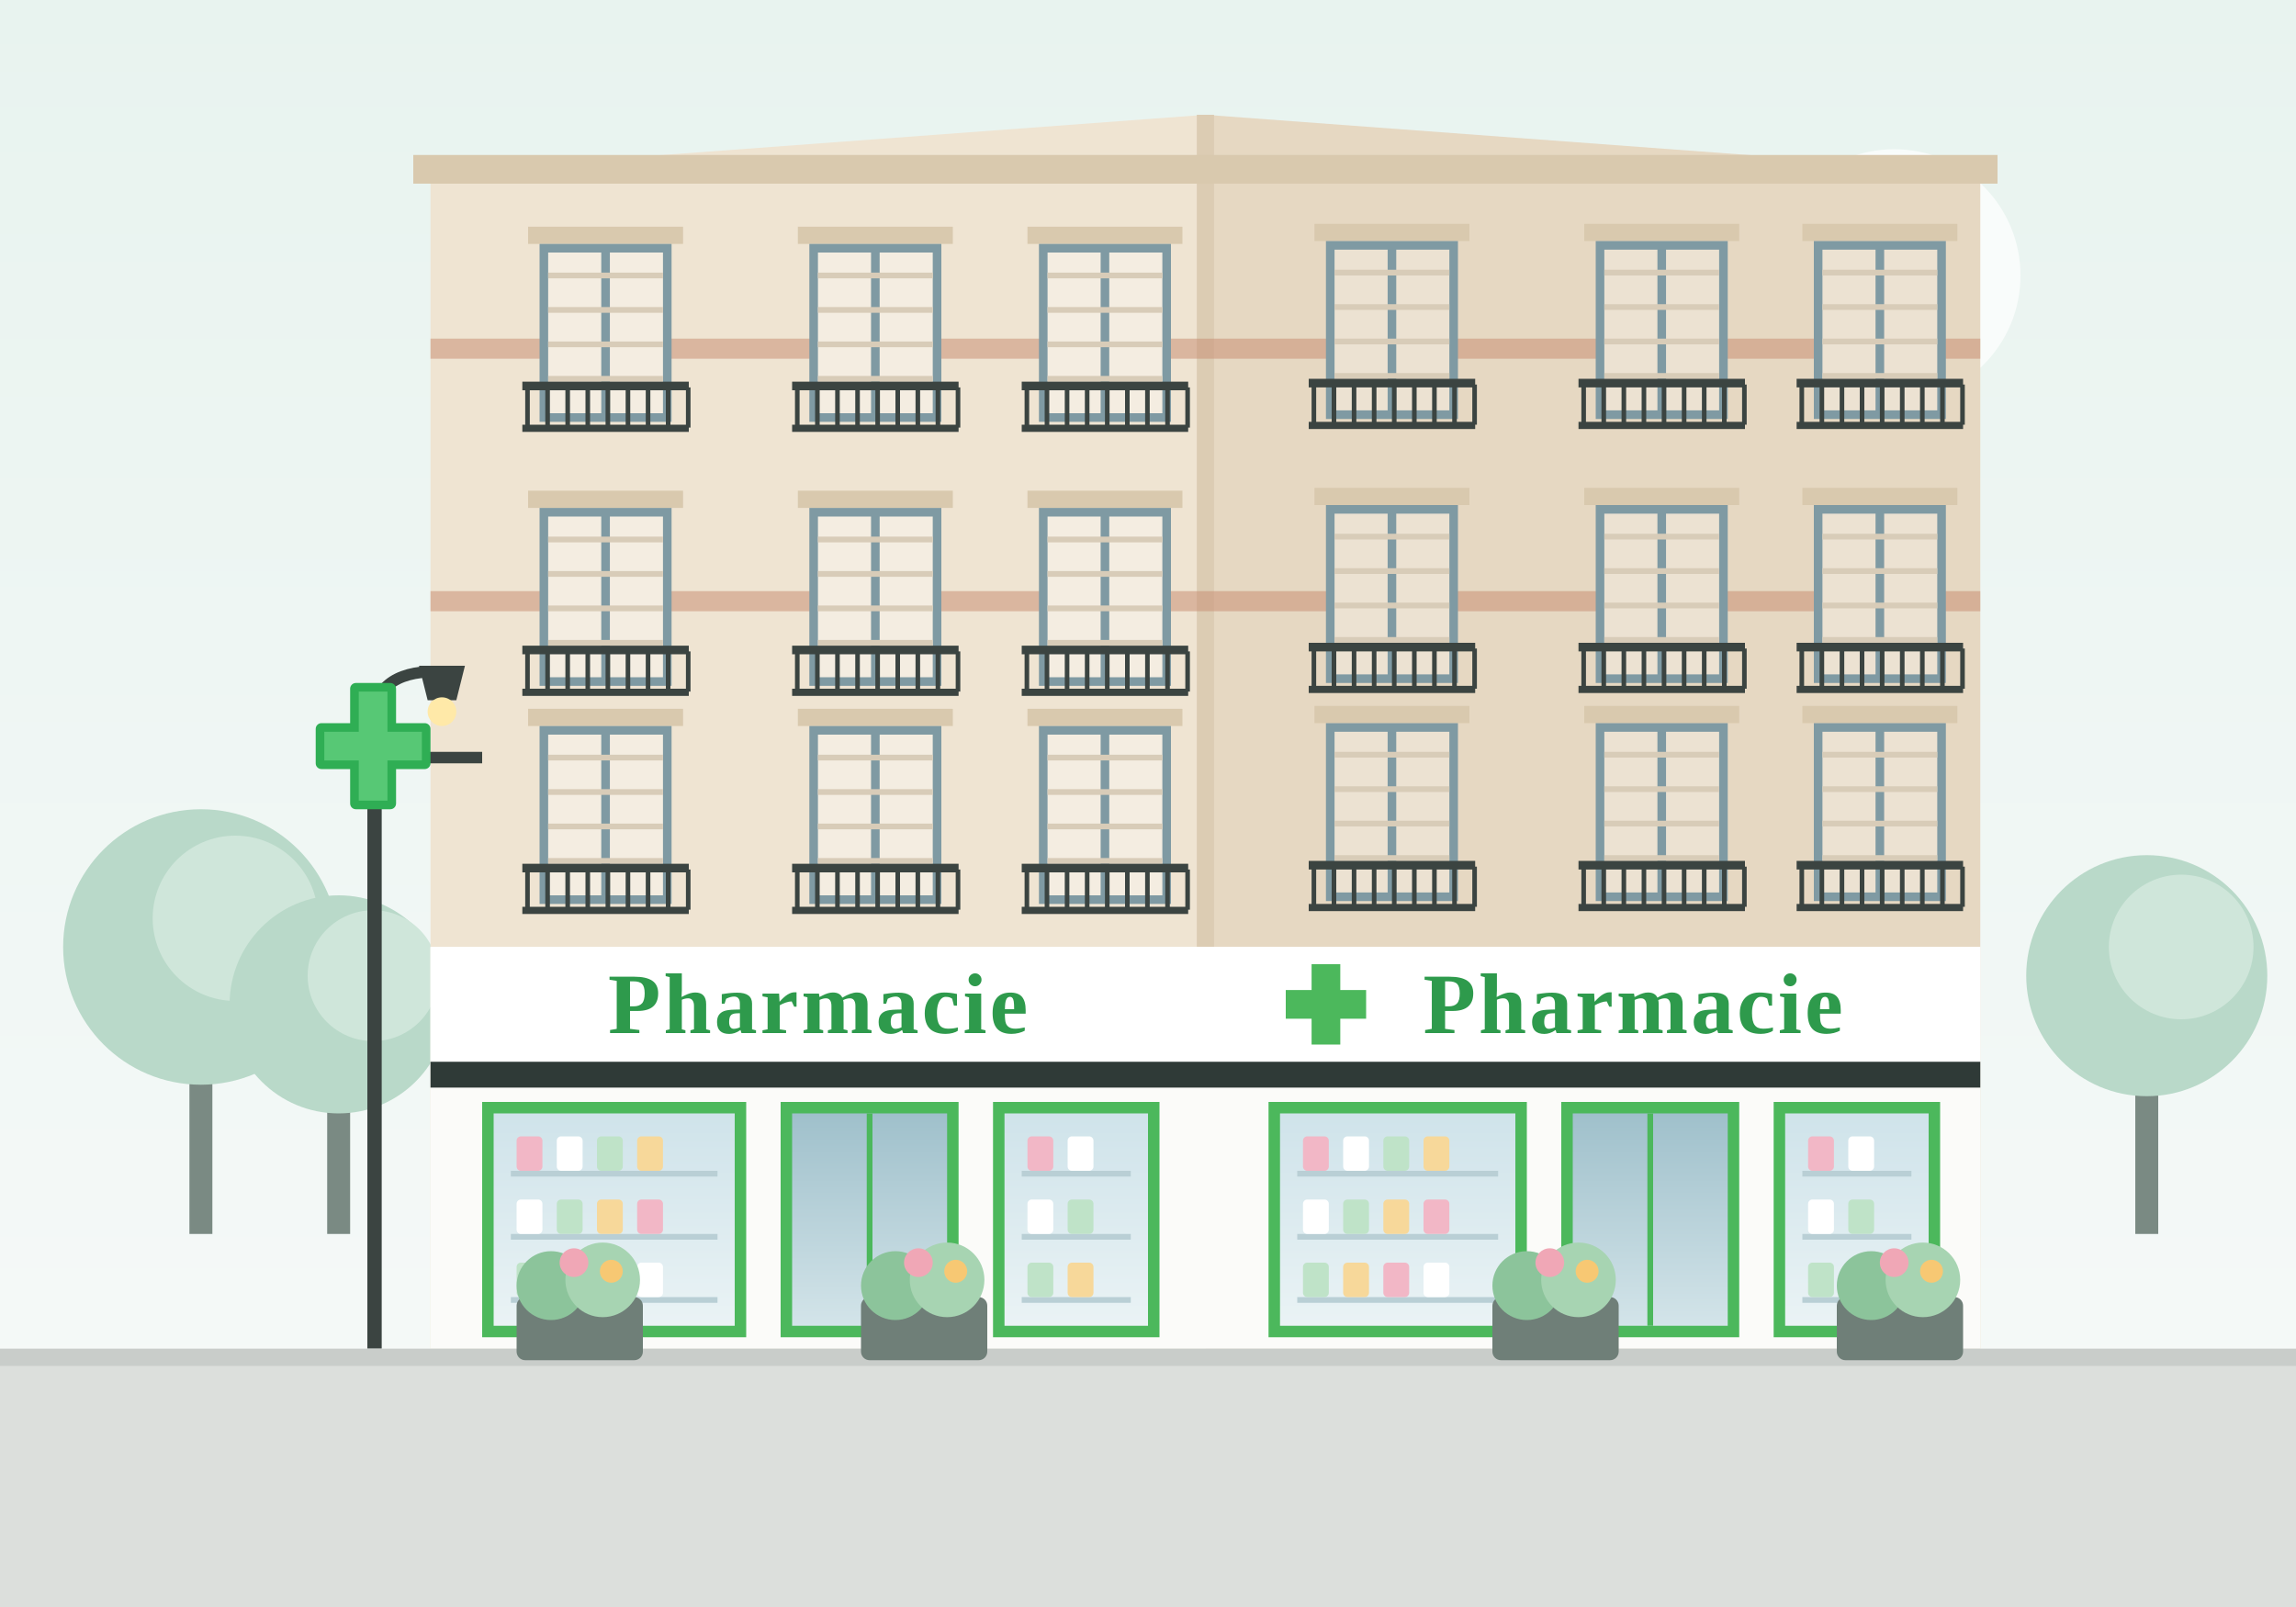
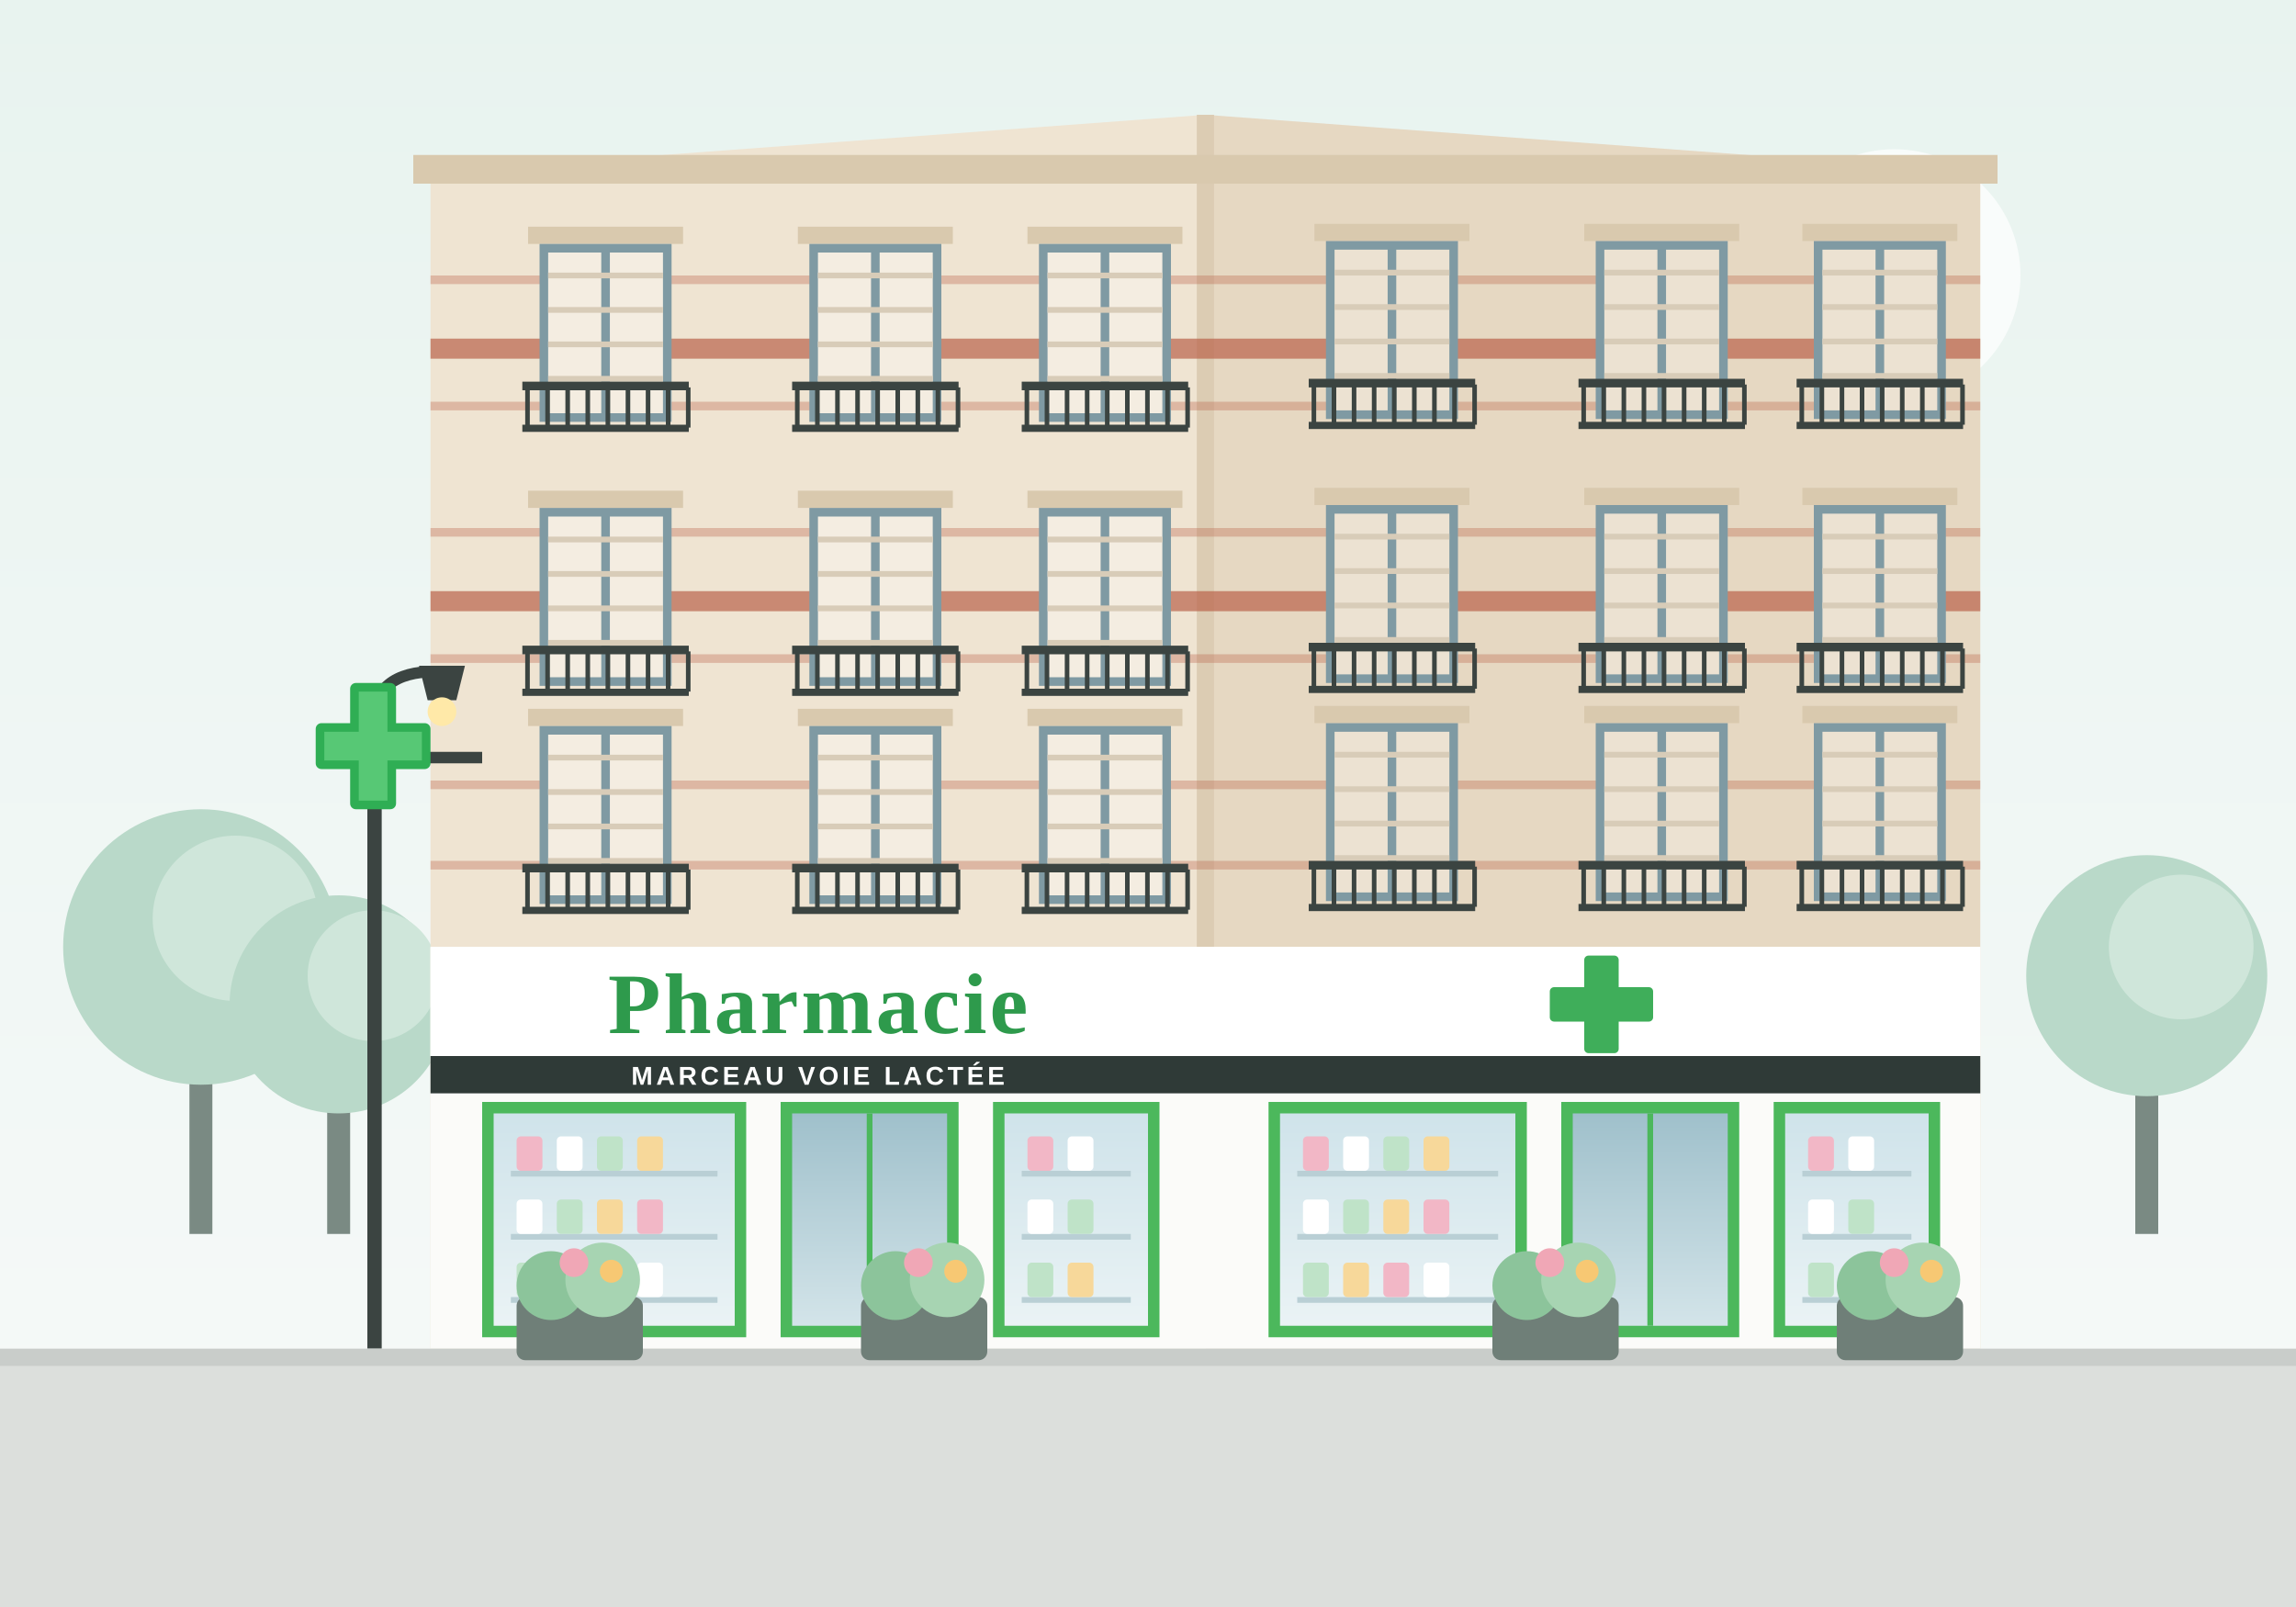
<svg xmlns="http://www.w3.org/2000/svg" viewBox="0 0 800 560" role="img" aria-label="Illustration de la façade d'une pharmacie à l'angle d'un immeuble">
  <defs>
    <linearGradient id="sky" x1="0" y1="0" x2="0" y2="1">
      <stop offset="0" stop-color="#e8f3ef" />
      <stop offset="1" stop-color="#f7faf9" />
    </linearGradient>
    <linearGradient id="glass" x1="0" y1="0" x2="0" y2="1">
      <stop offset="0" stop-color="#cfe3ea" />
      <stop offset="1" stop-color="#eaf3f5" />
    </linearGradient>
    <linearGradient id="glassD" x1="0" y1="0" x2="0" y2="1">
      <stop offset="0" stop-color="#9fc0cb" />
      <stop offset="1" stop-color="#d3e4e9" />
    </linearGradient>
  </defs>
  <rect width="800" height="560" fill="url(#sky)" />
  <circle cx="660" cy="96" r="44" fill="#fff" opacity=".7" />
  <rect x="66" y="330" width="8" height="100" fill="#7a8a83" />
  <circle cx="70" cy="330" r="48" fill="#b9d9c9" />
  <circle cx="82" cy="320" r="28.8" fill="#cfe6da" />
  <rect x="114" y="350" width="8" height="80" fill="#7a8a83" />
  <circle cx="118" cy="350" r="38" fill="#b9d9c9" />
  <circle cx="130" cy="340" r="22.8" fill="#cfe6da" />
  <rect x="744" y="340" width="8" height="90" fill="#7a8a83" />
  <circle cx="748" cy="340" r="42" fill="#b9d9c9" />
  <circle cx="760" cy="330" r="25.2" fill="#cfe6da" />
  <polygon points="150,60 420,40 420,470 150,470" fill="#efe4d2" />
  <polygon points="420,40 690,60 690,470 420,470" fill="#e6d8c2" />
  <rect x="417" y="40" width="6" height="290" fill="#dcccb3" />
-   <rect x="150" y="118" width="540" height="7" fill="#c98f74" opacity=".55" />
-   <rect x="150" y="206" width="540" height="7" fill="#c98f74" opacity=".55" />
+   <rect x="150" y="118" width="540" height="7" fill="#b9634a" opacity=".7" />
+   <rect x="150" y="206" width="540" height="7" fill="#b9634a" opacity=".7" />
+   <rect x="150" y="96" width="540" height="3" fill="#b9634a" opacity=".35" />
+   <rect x="150" y="140" width="540" height="3" fill="#b9634a" opacity=".35" />
+   <rect x="150" y="184" width="540" height="3" fill="#b9634a" opacity=".35" />
+   <rect x="150" y="228" width="540" height="3" fill="#b9634a" opacity=".35" />
+   <rect x="150" y="272" width="540" height="3" fill="#b9634a" opacity=".35" />
+   <rect x="150" y="300" width="540" height="3" fill="#b9634a" opacity=".35" />
  <rect x="144" y="54" width="552" height="10" fill="#d9c9ae" />
  <rect x="184" y="79" width="54" height="6" fill="#d9c9ae" />
  <rect x="188" y="85" width="46" height="62" fill="#7f9aa3" />
  <rect x="191" y="88" width="18.5" height="56" fill="#f4ede1" />
  <rect x="212.5" y="88" width="18.5" height="56" fill="#f4ede1" />
  <rect x="191" y="95" width="40" height="2" fill="#d8ccb8" />
  <rect x="191" y="107" width="40" height="2" fill="#d8ccb8" />
  <rect x="191" y="119" width="40" height="2" fill="#d8ccb8" />
  <rect x="191" y="131" width="40" height="2" fill="#d8ccb8" />
  <rect x="182" y="133" width="58" height="3" fill="#3b4441" />
  <rect x="183.0" y="135" width="1.6" height="14" fill="#3b4441" />
  <rect x="190.0" y="135" width="1.6" height="14" fill="#3b4441" />
  <rect x="197.0" y="135" width="1.6" height="14" fill="#3b4441" />
  <rect x="204.0" y="135" width="1.6" height="14" fill="#3b4441" />
  <rect x="211.0" y="135" width="1.6" height="14" fill="#3b4441" />
  <rect x="218.0" y="135" width="1.6" height="14" fill="#3b4441" />
  <rect x="225.0" y="135" width="1.6" height="14" fill="#3b4441" />
  <rect x="232.0" y="135" width="1.6" height="14" fill="#3b4441" />
  <rect x="239.0" y="135" width="1.6" height="14" fill="#3b4441" />
  <rect x="182" y="148" width="58" height="2.5" fill="#3b4441" />
  <rect x="278" y="79" width="54" height="6" fill="#d9c9ae" />
  <rect x="282" y="85" width="46" height="62" fill="#7f9aa3" />
  <rect x="285" y="88" width="18.5" height="56" fill="#f4ede1" />
  <rect x="306.5" y="88" width="18.5" height="56" fill="#f4ede1" />
  <rect x="285" y="95" width="40" height="2" fill="#d8ccb8" />
  <rect x="285" y="107" width="40" height="2" fill="#d8ccb8" />
  <rect x="285" y="119" width="40" height="2" fill="#d8ccb8" />
  <rect x="285" y="131" width="40" height="2" fill="#d8ccb8" />
  <rect x="276" y="133" width="58" height="3" fill="#3b4441" />
  <rect x="277.0" y="135" width="1.6" height="14" fill="#3b4441" />
  <rect x="284.0" y="135" width="1.6" height="14" fill="#3b4441" />
  <rect x="291.0" y="135" width="1.6" height="14" fill="#3b4441" />
  <rect x="298.0" y="135" width="1.6" height="14" fill="#3b4441" />
  <rect x="305.0" y="135" width="1.6" height="14" fill="#3b4441" />
  <rect x="312.0" y="135" width="1.6" height="14" fill="#3b4441" />
  <rect x="319.0" y="135" width="1.6" height="14" fill="#3b4441" />
  <rect x="326.0" y="135" width="1.6" height="14" fill="#3b4441" />
  <rect x="333.0" y="135" width="1.6" height="14" fill="#3b4441" />
  <rect x="276" y="148" width="58" height="2.5" fill="#3b4441" />
  <rect x="358" y="79" width="54" height="6" fill="#d9c9ae" />
  <rect x="362" y="85" width="46" height="62" fill="#7f9aa3" />
  <rect x="365" y="88" width="18.5" height="56" fill="#f4ede1" />
  <rect x="386.5" y="88" width="18.5" height="56" fill="#f4ede1" />
  <rect x="365" y="95" width="40" height="2" fill="#d8ccb8" />
  <rect x="365" y="107" width="40" height="2" fill="#d8ccb8" />
  <rect x="365" y="119" width="40" height="2" fill="#d8ccb8" />
  <rect x="365" y="131" width="40" height="2" fill="#d8ccb8" />
  <rect x="356" y="133" width="58" height="3" fill="#3b4441" />
  <rect x="357.0" y="135" width="1.6" height="14" fill="#3b4441" />
  <rect x="364.0" y="135" width="1.6" height="14" fill="#3b4441" />
  <rect x="371.0" y="135" width="1.6" height="14" fill="#3b4441" />
  <rect x="378.0" y="135" width="1.6" height="14" fill="#3b4441" />
  <rect x="385.0" y="135" width="1.6" height="14" fill="#3b4441" />
  <rect x="392.0" y="135" width="1.6" height="14" fill="#3b4441" />
  <rect x="399.0" y="135" width="1.6" height="14" fill="#3b4441" />
  <rect x="406.0" y="135" width="1.6" height="14" fill="#3b4441" />
  <rect x="413.0" y="135" width="1.6" height="14" fill="#3b4441" />
  <rect x="356" y="148" width="58" height="2.5" fill="#3b4441" />
  <rect x="458" y="78" width="54" height="6" fill="#d9c9ae" />
  <rect x="462" y="84" width="46" height="62" fill="#7f9aa3" />
  <rect x="465" y="87" width="18.5" height="56" fill="#ece2d2" />
  <rect x="486.5" y="87" width="18.5" height="56" fill="#ece2d2" />
  <rect x="465" y="94" width="40" height="2" fill="#d8ccb8" />
  <rect x="465" y="106" width="40" height="2" fill="#d8ccb8" />
  <rect x="465" y="118" width="40" height="2" fill="#d8ccb8" />
  <rect x="465" y="130" width="40" height="2" fill="#d8ccb8" />
  <rect x="456" y="132" width="58" height="3" fill="#3b4441" />
  <rect x="457.0" y="134" width="1.6" height="14" fill="#3b4441" />
  <rect x="464.0" y="134" width="1.6" height="14" fill="#3b4441" />
  <rect x="471.0" y="134" width="1.6" height="14" fill="#3b4441" />
  <rect x="478.0" y="134" width="1.6" height="14" fill="#3b4441" />
  <rect x="485.0" y="134" width="1.6" height="14" fill="#3b4441" />
  <rect x="492.0" y="134" width="1.6" height="14" fill="#3b4441" />
  <rect x="499.0" y="134" width="1.6" height="14" fill="#3b4441" />
  <rect x="506.0" y="134" width="1.6" height="14" fill="#3b4441" />
  <rect x="513.0" y="134" width="1.6" height="14" fill="#3b4441" />
  <rect x="456" y="147" width="58" height="2.5" fill="#3b4441" />
  <rect x="552" y="78" width="54" height="6" fill="#d9c9ae" />
  <rect x="556" y="84" width="46" height="62" fill="#7f9aa3" />
  <rect x="559" y="87" width="18.5" height="56" fill="#ece2d2" />
  <rect x="580.5" y="87" width="18.5" height="56" fill="#ece2d2" />
  <rect x="559" y="94" width="40" height="2" fill="#d8ccb8" />
  <rect x="559" y="106" width="40" height="2" fill="#d8ccb8" />
  <rect x="559" y="118" width="40" height="2" fill="#d8ccb8" />
  <rect x="559" y="130" width="40" height="2" fill="#d8ccb8" />
  <rect x="550" y="132" width="58" height="3" fill="#3b4441" />
  <rect x="551.0" y="134" width="1.6" height="14" fill="#3b4441" />
  <rect x="558.0" y="134" width="1.6" height="14" fill="#3b4441" />
  <rect x="565.0" y="134" width="1.6" height="14" fill="#3b4441" />
  <rect x="572.0" y="134" width="1.6" height="14" fill="#3b4441" />
  <rect x="579.0" y="134" width="1.6" height="14" fill="#3b4441" />
  <rect x="586.0" y="134" width="1.6" height="14" fill="#3b4441" />
  <rect x="593.0" y="134" width="1.6" height="14" fill="#3b4441" />
  <rect x="600.0" y="134" width="1.6" height="14" fill="#3b4441" />
  <rect x="607.0" y="134" width="1.6" height="14" fill="#3b4441" />
  <rect x="550" y="147" width="58" height="2.5" fill="#3b4441" />
  <rect x="628" y="78" width="54" height="6" fill="#d9c9ae" />
  <rect x="632" y="84" width="46" height="62" fill="#7f9aa3" />
  <rect x="635" y="87" width="18.5" height="56" fill="#ece2d2" />
  <rect x="656.5" y="87" width="18.5" height="56" fill="#ece2d2" />
  <rect x="635" y="94" width="40" height="2" fill="#d8ccb8" />
  <rect x="635" y="106" width="40" height="2" fill="#d8ccb8" />
  <rect x="635" y="118" width="40" height="2" fill="#d8ccb8" />
  <rect x="635" y="130" width="40" height="2" fill="#d8ccb8" />
  <rect x="626" y="132" width="58" height="3" fill="#3b4441" />
  <rect x="627.0" y="134" width="1.6" height="14" fill="#3b4441" />
  <rect x="634.0" y="134" width="1.6" height="14" fill="#3b4441" />
  <rect x="641.0" y="134" width="1.6" height="14" fill="#3b4441" />
  <rect x="648.0" y="134" width="1.6" height="14" fill="#3b4441" />
  <rect x="655.0" y="134" width="1.6" height="14" fill="#3b4441" />
  <rect x="662.0" y="134" width="1.6" height="14" fill="#3b4441" />
  <rect x="669.0" y="134" width="1.6" height="14" fill="#3b4441" />
  <rect x="676.0" y="134" width="1.6" height="14" fill="#3b4441" />
  <rect x="683.0" y="134" width="1.6" height="14" fill="#3b4441" />
  <rect x="626" y="147" width="58" height="2.5" fill="#3b4441" />
  <rect x="184" y="171" width="54" height="6" fill="#d9c9ae" />
  <rect x="188" y="177" width="46" height="62" fill="#7f9aa3" />
  <rect x="191" y="180" width="18.5" height="56" fill="#f4ede1" />
  <rect x="212.5" y="180" width="18.5" height="56" fill="#f4ede1" />
  <rect x="191" y="187" width="40" height="2" fill="#d8ccb8" />
  <rect x="191" y="199" width="40" height="2" fill="#d8ccb8" />
  <rect x="191" y="211" width="40" height="2" fill="#d8ccb8" />
  <rect x="191" y="223" width="40" height="2" fill="#d8ccb8" />
  <rect x="182" y="225" width="58" height="3" fill="#3b4441" />
  <rect x="183.0" y="227" width="1.6" height="14" fill="#3b4441" />
  <rect x="190.0" y="227" width="1.6" height="14" fill="#3b4441" />
  <rect x="197.0" y="227" width="1.6" height="14" fill="#3b4441" />
  <rect x="204.0" y="227" width="1.6" height="14" fill="#3b4441" />
  <rect x="211.0" y="227" width="1.6" height="14" fill="#3b4441" />
  <rect x="218.0" y="227" width="1.6" height="14" fill="#3b4441" />
  <rect x="225.0" y="227" width="1.6" height="14" fill="#3b4441" />
  <rect x="232.0" y="227" width="1.6" height="14" fill="#3b4441" />
  <rect x="239.0" y="227" width="1.6" height="14" fill="#3b4441" />
  <rect x="182" y="240" width="58" height="2.5" fill="#3b4441" />
  <rect x="278" y="171" width="54" height="6" fill="#d9c9ae" />
  <rect x="282" y="177" width="46" height="62" fill="#7f9aa3" />
  <rect x="285" y="180" width="18.5" height="56" fill="#f4ede1" />
  <rect x="306.5" y="180" width="18.5" height="56" fill="#f4ede1" />
  <rect x="285" y="187" width="40" height="2" fill="#d8ccb8" />
  <rect x="285" y="199" width="40" height="2" fill="#d8ccb8" />
  <rect x="285" y="211" width="40" height="2" fill="#d8ccb8" />
  <rect x="285" y="223" width="40" height="2" fill="#d8ccb8" />
  <rect x="276" y="225" width="58" height="3" fill="#3b4441" />
  <rect x="277.0" y="227" width="1.6" height="14" fill="#3b4441" />
  <rect x="284.0" y="227" width="1.6" height="14" fill="#3b4441" />
  <rect x="291.0" y="227" width="1.6" height="14" fill="#3b4441" />
  <rect x="298.0" y="227" width="1.6" height="14" fill="#3b4441" />
  <rect x="305.0" y="227" width="1.6" height="14" fill="#3b4441" />
  <rect x="312.0" y="227" width="1.6" height="14" fill="#3b4441" />
  <rect x="319.0" y="227" width="1.6" height="14" fill="#3b4441" />
  <rect x="326.0" y="227" width="1.6" height="14" fill="#3b4441" />
  <rect x="333.0" y="227" width="1.6" height="14" fill="#3b4441" />
  <rect x="276" y="240" width="58" height="2.5" fill="#3b4441" />
  <rect x="358" y="171" width="54" height="6" fill="#d9c9ae" />
  <rect x="362" y="177" width="46" height="62" fill="#7f9aa3" />
  <rect x="365" y="180" width="18.5" height="56" fill="#f4ede1" />
  <rect x="386.5" y="180" width="18.5" height="56" fill="#f4ede1" />
  <rect x="365" y="187" width="40" height="2" fill="#d8ccb8" />
  <rect x="365" y="199" width="40" height="2" fill="#d8ccb8" />
  <rect x="365" y="211" width="40" height="2" fill="#d8ccb8" />
  <rect x="365" y="223" width="40" height="2" fill="#d8ccb8" />
  <rect x="356" y="225" width="58" height="3" fill="#3b4441" />
  <rect x="357.0" y="227" width="1.6" height="14" fill="#3b4441" />
  <rect x="364.0" y="227" width="1.6" height="14" fill="#3b4441" />
  <rect x="371.0" y="227" width="1.6" height="14" fill="#3b4441" />
  <rect x="378.0" y="227" width="1.6" height="14" fill="#3b4441" />
  <rect x="385.0" y="227" width="1.6" height="14" fill="#3b4441" />
  <rect x="392.0" y="227" width="1.6" height="14" fill="#3b4441" />
  <rect x="399.0" y="227" width="1.6" height="14" fill="#3b4441" />
  <rect x="406.0" y="227" width="1.6" height="14" fill="#3b4441" />
  <rect x="413.0" y="227" width="1.6" height="14" fill="#3b4441" />
  <rect x="356" y="240" width="58" height="2.5" fill="#3b4441" />
  <rect x="458" y="170" width="54" height="6" fill="#d9c9ae" />
  <rect x="462" y="176" width="46" height="62" fill="#7f9aa3" />
  <rect x="465" y="179" width="18.5" height="56" fill="#ece2d2" />
  <rect x="486.5" y="179" width="18.5" height="56" fill="#ece2d2" />
  <rect x="465" y="186" width="40" height="2" fill="#d8ccb8" />
  <rect x="465" y="198" width="40" height="2" fill="#d8ccb8" />
  <rect x="465" y="210" width="40" height="2" fill="#d8ccb8" />
  <rect x="465" y="222" width="40" height="2" fill="#d8ccb8" />
  <rect x="456" y="224" width="58" height="3" fill="#3b4441" />
  <rect x="457.0" y="226" width="1.6" height="14" fill="#3b4441" />
  <rect x="464.0" y="226" width="1.6" height="14" fill="#3b4441" />
  <rect x="471.0" y="226" width="1.6" height="14" fill="#3b4441" />
  <rect x="478.0" y="226" width="1.6" height="14" fill="#3b4441" />
  <rect x="485.0" y="226" width="1.6" height="14" fill="#3b4441" />
  <rect x="492.0" y="226" width="1.6" height="14" fill="#3b4441" />
  <rect x="499.0" y="226" width="1.6" height="14" fill="#3b4441" />
  <rect x="506.0" y="226" width="1.6" height="14" fill="#3b4441" />
  <rect x="513.0" y="226" width="1.6" height="14" fill="#3b4441" />
  <rect x="456" y="239" width="58" height="2.5" fill="#3b4441" />
  <rect x="552" y="170" width="54" height="6" fill="#d9c9ae" />
  <rect x="556" y="176" width="46" height="62" fill="#7f9aa3" />
  <rect x="559" y="179" width="18.5" height="56" fill="#ece2d2" />
  <rect x="580.5" y="179" width="18.5" height="56" fill="#ece2d2" />
  <rect x="559" y="186" width="40" height="2" fill="#d8ccb8" />
  <rect x="559" y="198" width="40" height="2" fill="#d8ccb8" />
  <rect x="559" y="210" width="40" height="2" fill="#d8ccb8" />
  <rect x="559" y="222" width="40" height="2" fill="#d8ccb8" />
  <rect x="550" y="224" width="58" height="3" fill="#3b4441" />
  <rect x="551.0" y="226" width="1.6" height="14" fill="#3b4441" />
  <rect x="558.0" y="226" width="1.6" height="14" fill="#3b4441" />
  <rect x="565.0" y="226" width="1.6" height="14" fill="#3b4441" />
  <rect x="572.0" y="226" width="1.6" height="14" fill="#3b4441" />
  <rect x="579.0" y="226" width="1.6" height="14" fill="#3b4441" />
  <rect x="586.0" y="226" width="1.6" height="14" fill="#3b4441" />
  <rect x="593.0" y="226" width="1.6" height="14" fill="#3b4441" />
  <rect x="600.0" y="226" width="1.6" height="14" fill="#3b4441" />
  <rect x="607.0" y="226" width="1.6" height="14" fill="#3b4441" />
  <rect x="550" y="239" width="58" height="2.5" fill="#3b4441" />
  <rect x="628" y="170" width="54" height="6" fill="#d9c9ae" />
  <rect x="632" y="176" width="46" height="62" fill="#7f9aa3" />
  <rect x="635" y="179" width="18.5" height="56" fill="#ece2d2" />
  <rect x="656.5" y="179" width="18.5" height="56" fill="#ece2d2" />
  <rect x="635" y="186" width="40" height="2" fill="#d8ccb8" />
  <rect x="635" y="198" width="40" height="2" fill="#d8ccb8" />
  <rect x="635" y="210" width="40" height="2" fill="#d8ccb8" />
  <rect x="635" y="222" width="40" height="2" fill="#d8ccb8" />
  <rect x="626" y="224" width="58" height="3" fill="#3b4441" />
  <rect x="627.0" y="226" width="1.6" height="14" fill="#3b4441" />
  <rect x="634.0" y="226" width="1.6" height="14" fill="#3b4441" />
  <rect x="641.0" y="226" width="1.6" height="14" fill="#3b4441" />
  <rect x="648.0" y="226" width="1.6" height="14" fill="#3b4441" />
  <rect x="655.0" y="226" width="1.6" height="14" fill="#3b4441" />
  <rect x="662.0" y="226" width="1.6" height="14" fill="#3b4441" />
  <rect x="669.0" y="226" width="1.6" height="14" fill="#3b4441" />
  <rect x="676.0" y="226" width="1.6" height="14" fill="#3b4441" />
  <rect x="683.0" y="226" width="1.6" height="14" fill="#3b4441" />
  <rect x="626" y="239" width="58" height="2.5" fill="#3b4441" />
  <rect x="184" y="247" width="54" height="6" fill="#d9c9ae" />
  <rect x="188" y="253" width="46" height="62" fill="#7f9aa3" />
  <rect x="191" y="256" width="18.5" height="56" fill="#f4ede1" />
  <rect x="212.5" y="256" width="18.5" height="56" fill="#f4ede1" />
  <rect x="191" y="263" width="40" height="2" fill="#d8ccb8" />
  <rect x="191" y="275" width="40" height="2" fill="#d8ccb8" />
  <rect x="191" y="287" width="40" height="2" fill="#d8ccb8" />
  <rect x="191" y="299" width="40" height="2" fill="#d8ccb8" />
  <rect x="182" y="301" width="58" height="3" fill="#3b4441" />
  <rect x="183.0" y="303" width="1.6" height="14" fill="#3b4441" />
  <rect x="190.0" y="303" width="1.6" height="14" fill="#3b4441" />
  <rect x="197.0" y="303" width="1.6" height="14" fill="#3b4441" />
  <rect x="204.0" y="303" width="1.6" height="14" fill="#3b4441" />
  <rect x="211.0" y="303" width="1.6" height="14" fill="#3b4441" />
  <rect x="218.0" y="303" width="1.6" height="14" fill="#3b4441" />
  <rect x="225.0" y="303" width="1.6" height="14" fill="#3b4441" />
  <rect x="232.0" y="303" width="1.6" height="14" fill="#3b4441" />
  <rect x="239.0" y="303" width="1.6" height="14" fill="#3b4441" />
  <rect x="182" y="316" width="58" height="2.5" fill="#3b4441" />
  <rect x="278" y="247" width="54" height="6" fill="#d9c9ae" />
  <rect x="282" y="253" width="46" height="62" fill="#7f9aa3" />
  <rect x="285" y="256" width="18.5" height="56" fill="#f4ede1" />
  <rect x="306.5" y="256" width="18.5" height="56" fill="#f4ede1" />
  <rect x="285" y="263" width="40" height="2" fill="#d8ccb8" />
  <rect x="285" y="275" width="40" height="2" fill="#d8ccb8" />
  <rect x="285" y="287" width="40" height="2" fill="#d8ccb8" />
  <rect x="285" y="299" width="40" height="2" fill="#d8ccb8" />
  <rect x="276" y="301" width="58" height="3" fill="#3b4441" />
  <rect x="277.0" y="303" width="1.6" height="14" fill="#3b4441" />
  <rect x="284.0" y="303" width="1.6" height="14" fill="#3b4441" />
  <rect x="291.0" y="303" width="1.6" height="14" fill="#3b4441" />
  <rect x="298.0" y="303" width="1.6" height="14" fill="#3b4441" />
  <rect x="305.0" y="303" width="1.6" height="14" fill="#3b4441" />
  <rect x="312.0" y="303" width="1.6" height="14" fill="#3b4441" />
  <rect x="319.0" y="303" width="1.6" height="14" fill="#3b4441" />
  <rect x="326.0" y="303" width="1.6" height="14" fill="#3b4441" />
  <rect x="333.0" y="303" width="1.6" height="14" fill="#3b4441" />
  <rect x="276" y="316" width="58" height="2.5" fill="#3b4441" />
  <rect x="358" y="247" width="54" height="6" fill="#d9c9ae" />
  <rect x="362" y="253" width="46" height="62" fill="#7f9aa3" />
  <rect x="365" y="256" width="18.5" height="56" fill="#f4ede1" />
  <rect x="386.5" y="256" width="18.5" height="56" fill="#f4ede1" />
  <rect x="365" y="263" width="40" height="2" fill="#d8ccb8" />
  <rect x="365" y="275" width="40" height="2" fill="#d8ccb8" />
  <rect x="365" y="287" width="40" height="2" fill="#d8ccb8" />
  <rect x="365" y="299" width="40" height="2" fill="#d8ccb8" />
  <rect x="356" y="301" width="58" height="3" fill="#3b4441" />
  <rect x="357.0" y="303" width="1.6" height="14" fill="#3b4441" />
  <rect x="364.0" y="303" width="1.6" height="14" fill="#3b4441" />
  <rect x="371.0" y="303" width="1.6" height="14" fill="#3b4441" />
  <rect x="378.0" y="303" width="1.6" height="14" fill="#3b4441" />
  <rect x="385.0" y="303" width="1.6" height="14" fill="#3b4441" />
  <rect x="392.0" y="303" width="1.6" height="14" fill="#3b4441" />
  <rect x="399.0" y="303" width="1.6" height="14" fill="#3b4441" />
  <rect x="406.0" y="303" width="1.6" height="14" fill="#3b4441" />
  <rect x="413.0" y="303" width="1.6" height="14" fill="#3b4441" />
  <rect x="356" y="316" width="58" height="2.5" fill="#3b4441" />
  <rect x="458" y="246" width="54" height="6" fill="#d9c9ae" />
  <rect x="462" y="252" width="46" height="62" fill="#7f9aa3" />
  <rect x="465" y="255" width="18.5" height="56" fill="#ece2d2" />
  <rect x="486.5" y="255" width="18.5" height="56" fill="#ece2d2" />
  <rect x="465" y="262" width="40" height="2" fill="#d8ccb8" />
  <rect x="465" y="274" width="40" height="2" fill="#d8ccb8" />
  <rect x="465" y="286" width="40" height="2" fill="#d8ccb8" />
  <rect x="465" y="298" width="40" height="2" fill="#d8ccb8" />
  <rect x="456" y="300" width="58" height="3" fill="#3b4441" />
  <rect x="457.0" y="302" width="1.6" height="14" fill="#3b4441" />
  <rect x="464.0" y="302" width="1.6" height="14" fill="#3b4441" />
  <rect x="471.0" y="302" width="1.6" height="14" fill="#3b4441" />
  <rect x="478.0" y="302" width="1.6" height="14" fill="#3b4441" />
  <rect x="485.0" y="302" width="1.6" height="14" fill="#3b4441" />
  <rect x="492.0" y="302" width="1.6" height="14" fill="#3b4441" />
  <rect x="499.0" y="302" width="1.6" height="14" fill="#3b4441" />
  <rect x="506.0" y="302" width="1.6" height="14" fill="#3b4441" />
  <rect x="513.0" y="302" width="1.6" height="14" fill="#3b4441" />
  <rect x="456" y="315" width="58" height="2.5" fill="#3b4441" />
  <rect x="552" y="246" width="54" height="6" fill="#d9c9ae" />
  <rect x="556" y="252" width="46" height="62" fill="#7f9aa3" />
  <rect x="559" y="255" width="18.5" height="56" fill="#ece2d2" />
  <rect x="580.5" y="255" width="18.5" height="56" fill="#ece2d2" />
  <rect x="559" y="262" width="40" height="2" fill="#d8ccb8" />
  <rect x="559" y="274" width="40" height="2" fill="#d8ccb8" />
  <rect x="559" y="286" width="40" height="2" fill="#d8ccb8" />
  <rect x="559" y="298" width="40" height="2" fill="#d8ccb8" />
  <rect x="550" y="300" width="58" height="3" fill="#3b4441" />
  <rect x="551.0" y="302" width="1.6" height="14" fill="#3b4441" />
  <rect x="558.0" y="302" width="1.6" height="14" fill="#3b4441" />
  <rect x="565.0" y="302" width="1.6" height="14" fill="#3b4441" />
  <rect x="572.0" y="302" width="1.6" height="14" fill="#3b4441" />
  <rect x="579.0" y="302" width="1.6" height="14" fill="#3b4441" />
  <rect x="586.0" y="302" width="1.6" height="14" fill="#3b4441" />
  <rect x="593.0" y="302" width="1.6" height="14" fill="#3b4441" />
  <rect x="600.0" y="302" width="1.6" height="14" fill="#3b4441" />
  <rect x="607.0" y="302" width="1.6" height="14" fill="#3b4441" />
  <rect x="550" y="315" width="58" height="2.5" fill="#3b4441" />
  <rect x="628" y="246" width="54" height="6" fill="#d9c9ae" />
  <rect x="632" y="252" width="46" height="62" fill="#7f9aa3" />
  <rect x="635" y="255" width="18.5" height="56" fill="#ece2d2" />
  <rect x="656.5" y="255" width="18.5" height="56" fill="#ece2d2" />
  <rect x="635" y="262" width="40" height="2" fill="#d8ccb8" />
  <rect x="635" y="274" width="40" height="2" fill="#d8ccb8" />
  <rect x="635" y="286" width="40" height="2" fill="#d8ccb8" />
  <rect x="635" y="298" width="40" height="2" fill="#d8ccb8" />
  <rect x="626" y="300" width="58" height="3" fill="#3b4441" />
  <rect x="627.0" y="302" width="1.6" height="14" fill="#3b4441" />
  <rect x="634.0" y="302" width="1.6" height="14" fill="#3b4441" />
  <rect x="641.0" y="302" width="1.6" height="14" fill="#3b4441" />
  <rect x="648.0" y="302" width="1.6" height="14" fill="#3b4441" />
  <rect x="655.0" y="302" width="1.6" height="14" fill="#3b4441" />
  <rect x="662.0" y="302" width="1.6" height="14" fill="#3b4441" />
  <rect x="669.0" y="302" width="1.6" height="14" fill="#3b4441" />
  <rect x="676.0" y="302" width="1.6" height="14" fill="#3b4441" />
  <rect x="683.0" y="302" width="1.6" height="14" fill="#3b4441" />
  <rect x="626" y="315" width="58" height="2.5" fill="#3b4441" />
  <rect x="150" y="330" width="540" height="140" fill="#fbfbf9" />
  <rect x="150" y="330" width="540" height="40" fill="#ffffff" />
-   <rect x="150" y="370" width="540" height="9" fill="#2f3a37" />
+   <rect x="150" y="368" width="540" height="13" fill="#2f3a37" />
+   <text x="285" y="378" text-anchor="middle" font-family="Arial, Helvetica, sans-serif" font-size="9" font-weight="700" fill="#ffffff" letter-spacing="1.2">MARCEAU VOIE LACTÉE</text>
  <text x="285.0" y="360" text-anchor="middle" font-family="Georgia, 'Times New Roman', serif" font-size="30" font-weight="700" fill="#2e9a4c" letter-spacing="1">Pharmacie</text>
-   <text x="569.0" y="360" text-anchor="middle" font-family="Georgia, 'Times New Roman', serif" font-size="30" font-weight="700" fill="#2e9a4c" letter-spacing="1">Pharmacie</text>
-   <g transform="translate(448 336)">
-     <rect x="9" y="0" width="10" height="28" fill="#4cb85c" />
-     <rect x="0" y="9" width="28" height="10" fill="#4cb85c" />
+   <g transform="translate(540 333)">
+     <rect x="12" y="0" width="12" height="34" rx="1.5" fill="#3fae5a" />
+     <rect x="0" y="11" width="36" height="12" rx="1.5" fill="#3fae5a" />
  </g>
  <rect x="168" y="384" width="92" height="82" fill="#4cb85c" />
  <rect x="172" y="388" width="84" height="74" fill="url(#glass)" />
  <rect x="178" y="408" width="72" height="2" fill="#b9cfd5" />
  <rect x="180" y="396" width="9" height="12" rx="1.5" fill="#f2b7c6" />
  <rect x="194" y="396" width="9" height="12" rx="1.5" fill="#ffffff" />
  <rect x="208" y="396" width="9" height="12" rx="1.5" fill="#bfe3c8" />
  <rect x="222" y="396" width="9" height="12" rx="1.5" fill="#f7d89a" />
  <rect x="178" y="430" width="72" height="2" fill="#b9cfd5" />
  <rect x="180" y="418" width="9" height="12" rx="1.5" fill="#ffffff" />
  <rect x="194" y="418" width="9" height="12" rx="1.5" fill="#bfe3c8" />
  <rect x="208" y="418" width="9" height="12" rx="1.5" fill="#f7d89a" />
  <rect x="222" y="418" width="9" height="12" rx="1.5" fill="#f2b7c6" />
  <rect x="178" y="452" width="72" height="2" fill="#b9cfd5" />
  <rect x="180" y="440" width="9" height="12" rx="1.5" fill="#bfe3c8" />
  <rect x="194" y="440" width="9" height="12" rx="1.5" fill="#f7d89a" />
  <rect x="208" y="440" width="9" height="12" rx="1.5" fill="#f2b7c6" />
  <rect x="222" y="440" width="9" height="12" rx="1.5" fill="#ffffff" />
  <rect x="272" y="384" width="62" height="82" fill="#4cb85c" />
  <rect x="276" y="388" width="54" height="74" fill="url(#glassD)" />
  <rect x="302.0" y="388" width="2" height="74" fill="#4cb85c" />
  <rect x="346" y="384" width="58" height="82" fill="#4cb85c" />
  <rect x="350" y="388" width="50" height="74" fill="url(#glass)" />
  <rect x="356" y="408" width="38" height="2" fill="#b9cfd5" />
  <rect x="358" y="396" width="9" height="12" rx="1.5" fill="#f2b7c6" />
  <rect x="372" y="396" width="9" height="12" rx="1.5" fill="#ffffff" />
  <rect x="356" y="430" width="38" height="2" fill="#b9cfd5" />
  <rect x="358" y="418" width="9" height="12" rx="1.5" fill="#ffffff" />
  <rect x="372" y="418" width="9" height="12" rx="1.5" fill="#bfe3c8" />
  <rect x="356" y="452" width="38" height="2" fill="#b9cfd5" />
  <rect x="358" y="440" width="9" height="12" rx="1.5" fill="#bfe3c8" />
  <rect x="372" y="440" width="9" height="12" rx="1.5" fill="#f7d89a" />
  <rect x="442" y="384" width="90" height="82" fill="#4cb85c" />
  <rect x="446" y="388" width="82" height="74" fill="url(#glass)" />
  <rect x="452" y="408" width="70" height="2" fill="#b9cfd5" />
  <rect x="454" y="396" width="9" height="12" rx="1.5" fill="#f2b7c6" />
  <rect x="468" y="396" width="9" height="12" rx="1.5" fill="#ffffff" />
  <rect x="482" y="396" width="9" height="12" rx="1.5" fill="#bfe3c8" />
  <rect x="496" y="396" width="9" height="12" rx="1.5" fill="#f7d89a" />
  <rect x="452" y="430" width="70" height="2" fill="#b9cfd5" />
  <rect x="454" y="418" width="9" height="12" rx="1.5" fill="#ffffff" />
  <rect x="468" y="418" width="9" height="12" rx="1.5" fill="#bfe3c8" />
  <rect x="482" y="418" width="9" height="12" rx="1.5" fill="#f7d89a" />
  <rect x="496" y="418" width="9" height="12" rx="1.5" fill="#f2b7c6" />
  <rect x="452" y="452" width="70" height="2" fill="#b9cfd5" />
  <rect x="454" y="440" width="9" height="12" rx="1.5" fill="#bfe3c8" />
  <rect x="468" y="440" width="9" height="12" rx="1.5" fill="#f7d89a" />
  <rect x="482" y="440" width="9" height="12" rx="1.5" fill="#f2b7c6" />
  <rect x="496" y="440" width="9" height="12" rx="1.5" fill="#ffffff" />
  <rect x="544" y="384" width="62" height="82" fill="#4cb85c" />
  <rect x="548" y="388" width="54" height="74" fill="url(#glassD)" />
  <rect x="574.0" y="388" width="2" height="74" fill="#4cb85c" />
  <rect x="618" y="384" width="58" height="82" fill="#4cb85c" />
  <rect x="622" y="388" width="50" height="74" fill="url(#glass)" />
  <rect x="628" y="408" width="38" height="2" fill="#b9cfd5" />
  <rect x="630" y="396" width="9" height="12" rx="1.5" fill="#f2b7c6" />
  <rect x="644" y="396" width="9" height="12" rx="1.5" fill="#ffffff" />
  <rect x="628" y="430" width="38" height="2" fill="#b9cfd5" />
  <rect x="630" y="418" width="9" height="12" rx="1.5" fill="#ffffff" />
  <rect x="644" y="418" width="9" height="12" rx="1.5" fill="#bfe3c8" />
  <rect x="628" y="452" width="38" height="2" fill="#b9cfd5" />
  <rect x="630" y="440" width="9" height="12" rx="1.5" fill="#bfe3c8" />
  <rect x="644" y="440" width="9" height="12" rx="1.5" fill="#f7d89a" />
  <rect x="128" y="250" width="5" height="220" fill="#3b4441" />
  <path d="M130 252 q0 -18 22 -18" stroke="#3b4441" stroke-width="4" fill="none" />
  <path d="M146 232 h16 l-3 12 h-10z" fill="#3b4441" />
  <circle cx="154" cy="248" r="5" fill="#ffe9a8" />
  <rect x="146" y="262" width="22" height="4" fill="#3b4441" />
  <g transform="translate(110 238)">
    <rect x="12" y="0" width="16" height="44" rx="2" fill="#2fae54" />
    <rect x="0" y="14" width="40" height="16" rx="2" fill="#2fae54" />
    <rect x="15" y="3" width="10" height="38" fill="#57c875" />
    <rect x="3" y="17" width="34" height="10" fill="#57c875" />
  </g>
  <rect x="0" y="470" width="800" height="90" fill="#dcdfdc" />
  <rect x="0" y="470" width="800" height="6" fill="#c9cdca" />
  <rect x="180" y="452" width="44" height="22" rx="3" fill="#6f7f78" />
  <circle cx="192" cy="448" r="12" fill="#8cc49b" />
  <circle cx="210" cy="446" r="13" fill="#a7d4b2" />
  <circle cx="200" cy="440" r="5" fill="#f0a7b6" />
  <circle cx="213" cy="443" r="4" fill="#f7c873" />
  <rect x="300" y="452" width="44" height="22" rx="3" fill="#6f7f78" />
  <circle cx="312" cy="448" r="12" fill="#8cc49b" />
  <circle cx="330" cy="446" r="13" fill="#a7d4b2" />
  <circle cx="320" cy="440" r="5" fill="#f0a7b6" />
  <circle cx="333" cy="443" r="4" fill="#f7c873" />
  <rect x="520" y="452" width="44" height="22" rx="3" fill="#6f7f78" />
  <circle cx="532" cy="448" r="12" fill="#8cc49b" />
  <circle cx="550" cy="446" r="13" fill="#a7d4b2" />
  <circle cx="540" cy="440" r="5" fill="#f0a7b6" />
  <circle cx="553" cy="443" r="4" fill="#f7c873" />
  <rect x="640" y="452" width="44" height="22" rx="3" fill="#6f7f78" />
  <circle cx="652" cy="448" r="12" fill="#8cc49b" />
  <circle cx="670" cy="446" r="13" fill="#a7d4b2" />
  <circle cx="660" cy="440" r="5" fill="#f0a7b6" />
  <circle cx="673" cy="443" r="4" fill="#f7c873" />
</svg>
